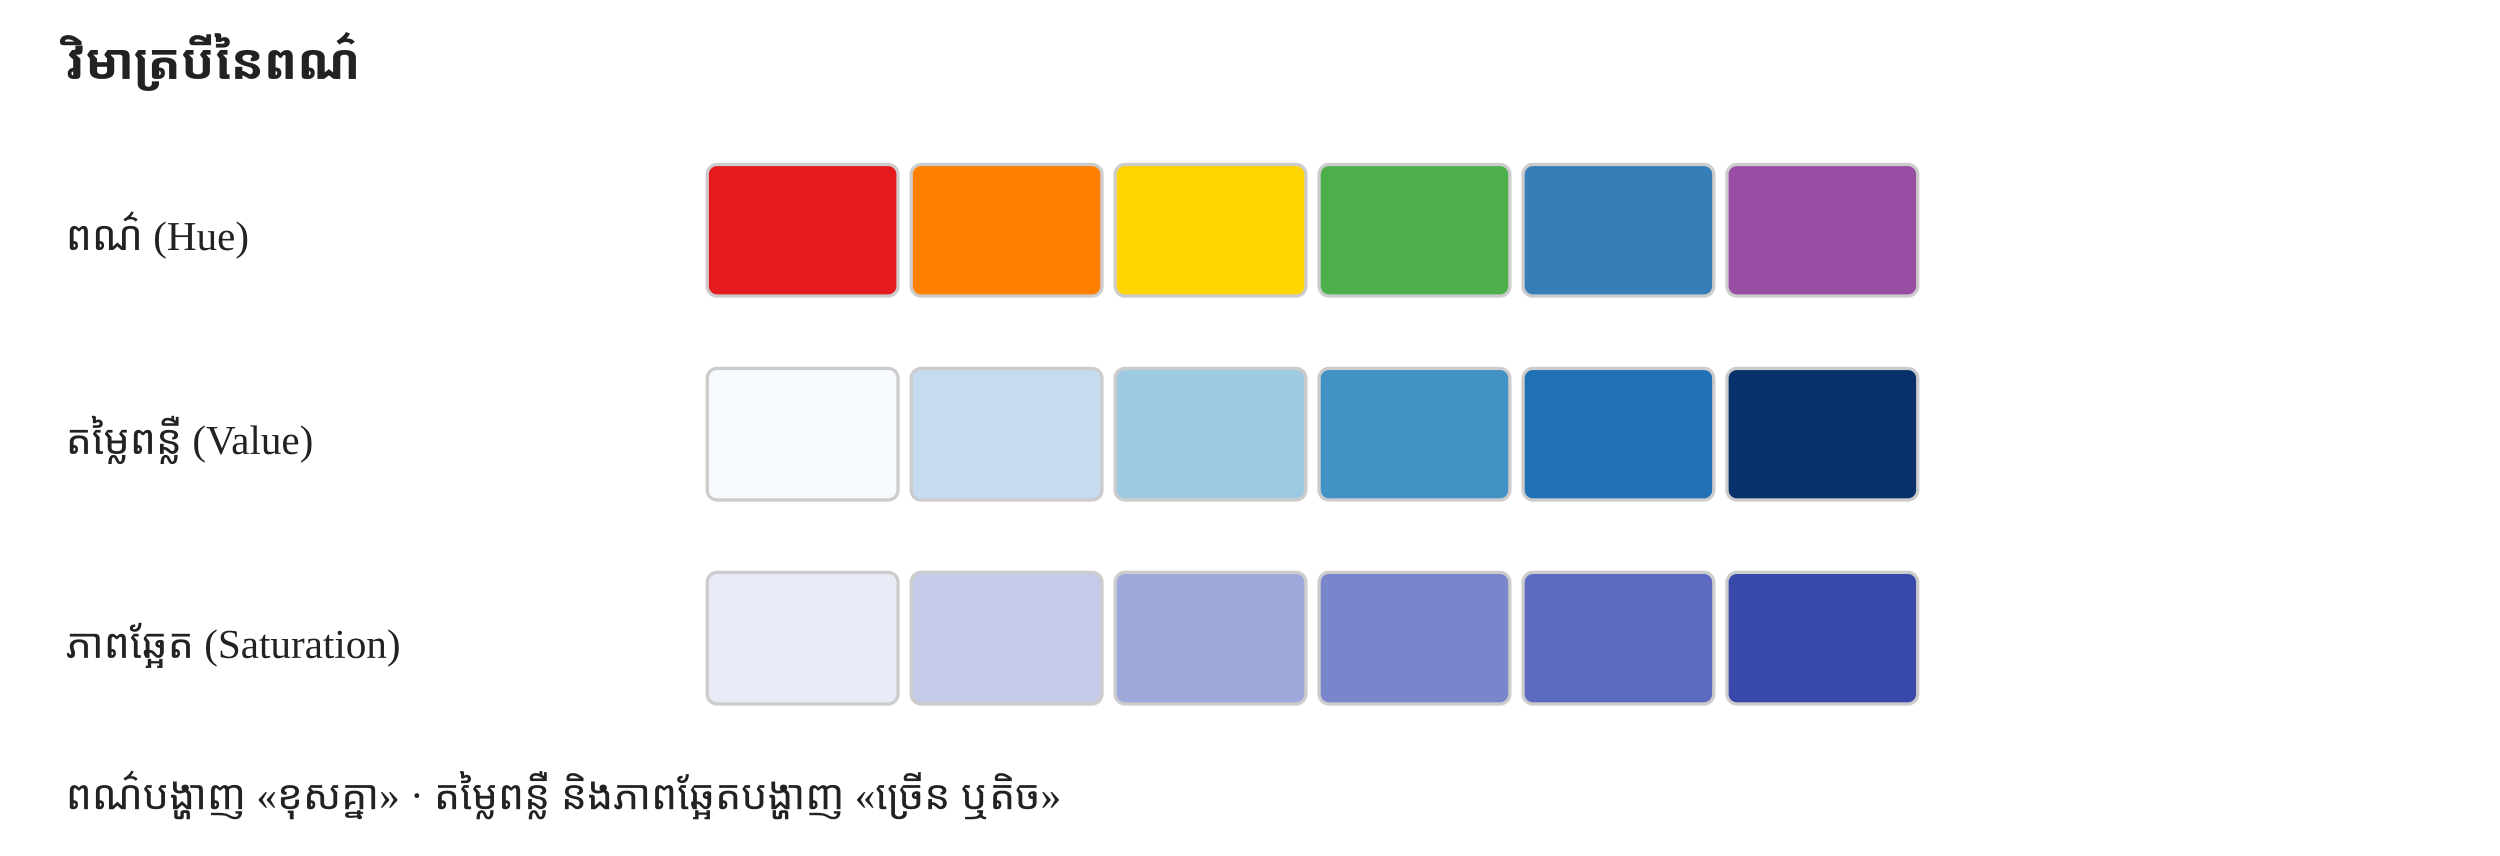
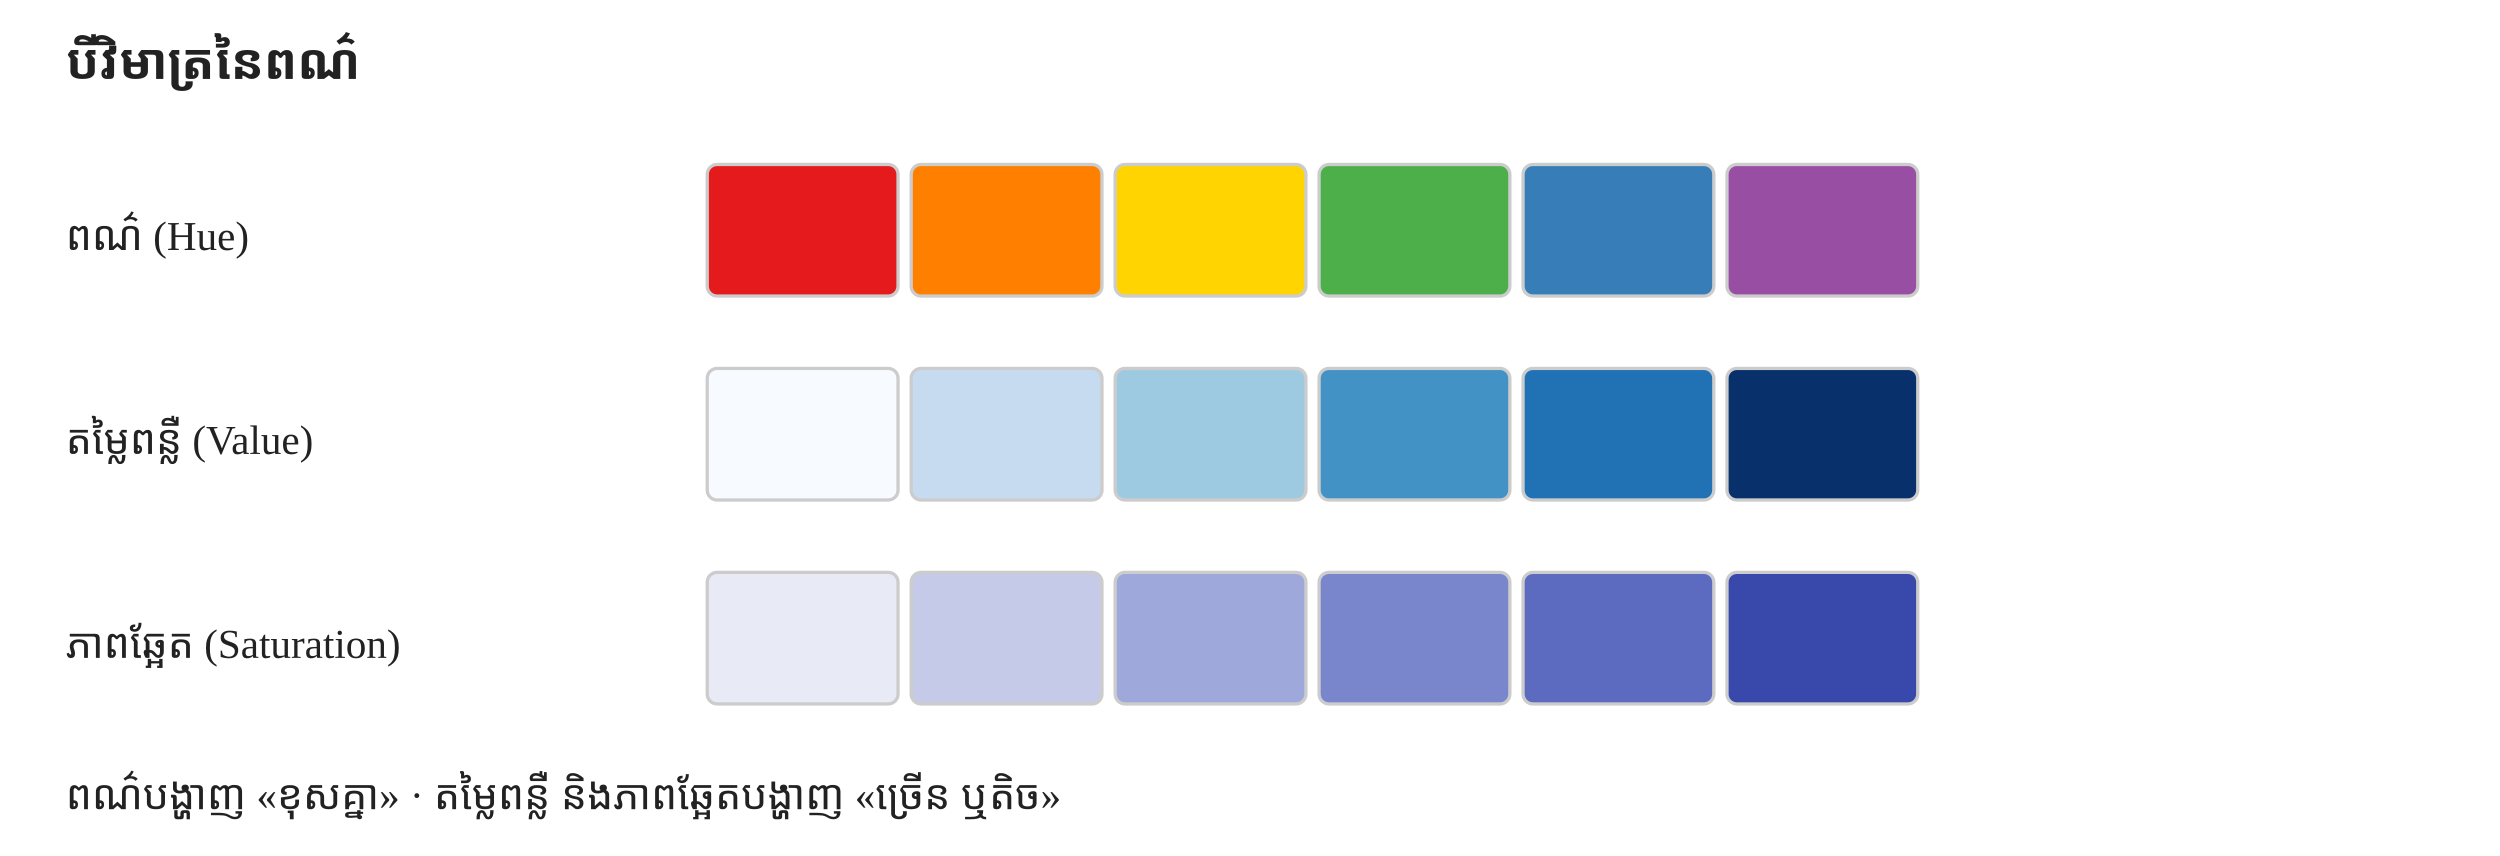
<svg xmlns="http://www.w3.org/2000/svg" viewBox="0 0 760 260" role="img" class="km-fig">
  <style>.km-fig{width:100%;height:auto}.km-fig text{font-family:var(--km-stack,'Battambang',sans-serif);fill:var(--md-default-fg-color,#222)}.km-t{font-size:15px;font-weight:700}.km-s{font-size:12.5px}.km-xs{font-size:11px}.km-box{fill:none;stroke:var(--md-default-fg-color--lighter,#bbb);stroke-width:1.5}.km-hdr{fill:var(--md-primary-fg-color,#00897b);opacity:.14}.km-line{stroke:var(--md-primary-fg-color,#00897b);stroke-width:1.4;stroke-dasharray:4 3;fill:none}.km-pt{fill:var(--md-primary-fg-color,#00897b)}.km-land{fill:var(--md-default-fg-color--lightest,#eee)}.km-arr{stroke:var(--md-default-fg-color--light,#666);stroke-width:1.6;fill:none;marker-end:url(#ah)}.km-ok{fill:#2e7d32}.km-bad{fill:#c62828}.km-mono{font-family:monospace!important;font-size:11.5px}</style>
  <defs>
    <marker id="ah" viewBox="0 0 10 10" refX="9" refY="5" markerWidth="7" markerHeight="7" orient="auto-start-reverse">
      <path d="M0 0L10 5L0 10z" fill="#777" />
    </marker>
  </defs>
-   <text class="km-t" x="20" y="24" text-anchor="start">វិមាត្របីនៃពណ៌</text>
+   <text class="km-t" x="20" y="24" text-anchor="start">បីវិមាត្រនៃពណ៌</text>
  <text class="km-s" x="20" y="76" text-anchor="start">ពណ៌ (Hue)</text>
  <rect class="" x="215" y="50" width="58" height="40" rx="3" style="fill:#e41a1c;stroke:#ccc" />
  <rect class="" x="277" y="50" width="58" height="40" rx="3" style="fill:#ff7f00;stroke:#ccc" />
  <rect class="" x="339" y="50" width="58" height="40" rx="3" style="fill:#ffd400;stroke:#ccc" />
  <rect class="" x="401" y="50" width="58" height="40" rx="3" style="fill:#4daf4a;stroke:#ccc" />
  <rect class="" x="463" y="50" width="58" height="40" rx="3" style="fill:#377eb8;stroke:#ccc" />
  <rect class="" x="525" y="50" width="58" height="40" rx="3" style="fill:#984ea3;stroke:#ccc" />
  <text class="km-s" x="20" y="138" text-anchor="start">តម្លៃពន្លឺ (Value)</text>
  <rect class="" x="215" y="112" width="58" height="40" rx="3" style="fill:#f7fbff;stroke:#ccc" />
  <rect class="" x="277" y="112" width="58" height="40" rx="3" style="fill:#c6dbef;stroke:#ccc" />
  <rect class="" x="339" y="112" width="58" height="40" rx="3" style="fill:#9ecae1;stroke:#ccc" />
  <rect class="" x="401" y="112" width="58" height="40" rx="3" style="fill:#4292c6;stroke:#ccc" />
  <rect class="" x="463" y="112" width="58" height="40" rx="3" style="fill:#2171b5;stroke:#ccc" />
  <rect class="" x="525" y="112" width="58" height="40" rx="3" style="fill:#08306b;stroke:#ccc" />
  <text class="km-s" x="20" y="200" text-anchor="start">ភាពឆ្អែត (Saturation)</text>
  <rect class="" x="215" y="174" width="58" height="40" rx="3" style="fill:#e8eaf6;stroke:#ccc" />
  <rect class="" x="277" y="174" width="58" height="40" rx="3" style="fill:#c5cae9;stroke:#ccc" />
  <rect class="" x="339" y="174" width="58" height="40" rx="3" style="fill:#9fa8da;stroke:#ccc" />
  <rect class="" x="401" y="174" width="58" height="40" rx="3" style="fill:#7986cb;stroke:#ccc" />
  <rect class="" x="463" y="174" width="58" height="40" rx="3" style="fill:#5c6bc0;stroke:#ccc" />
  <rect class="" x="525" y="174" width="58" height="40" rx="3" style="fill:#3949ab;stroke:#ccc" />
  <text class="km-s" x="20" y="246" text-anchor="start">ពណ៌បង្ហាញ «ខុសគ្នា» · តម្លៃពន្លឺ និងភាពឆ្អែតបង្ហាញ «ច្រើន ឬតិច»</text>
</svg>
